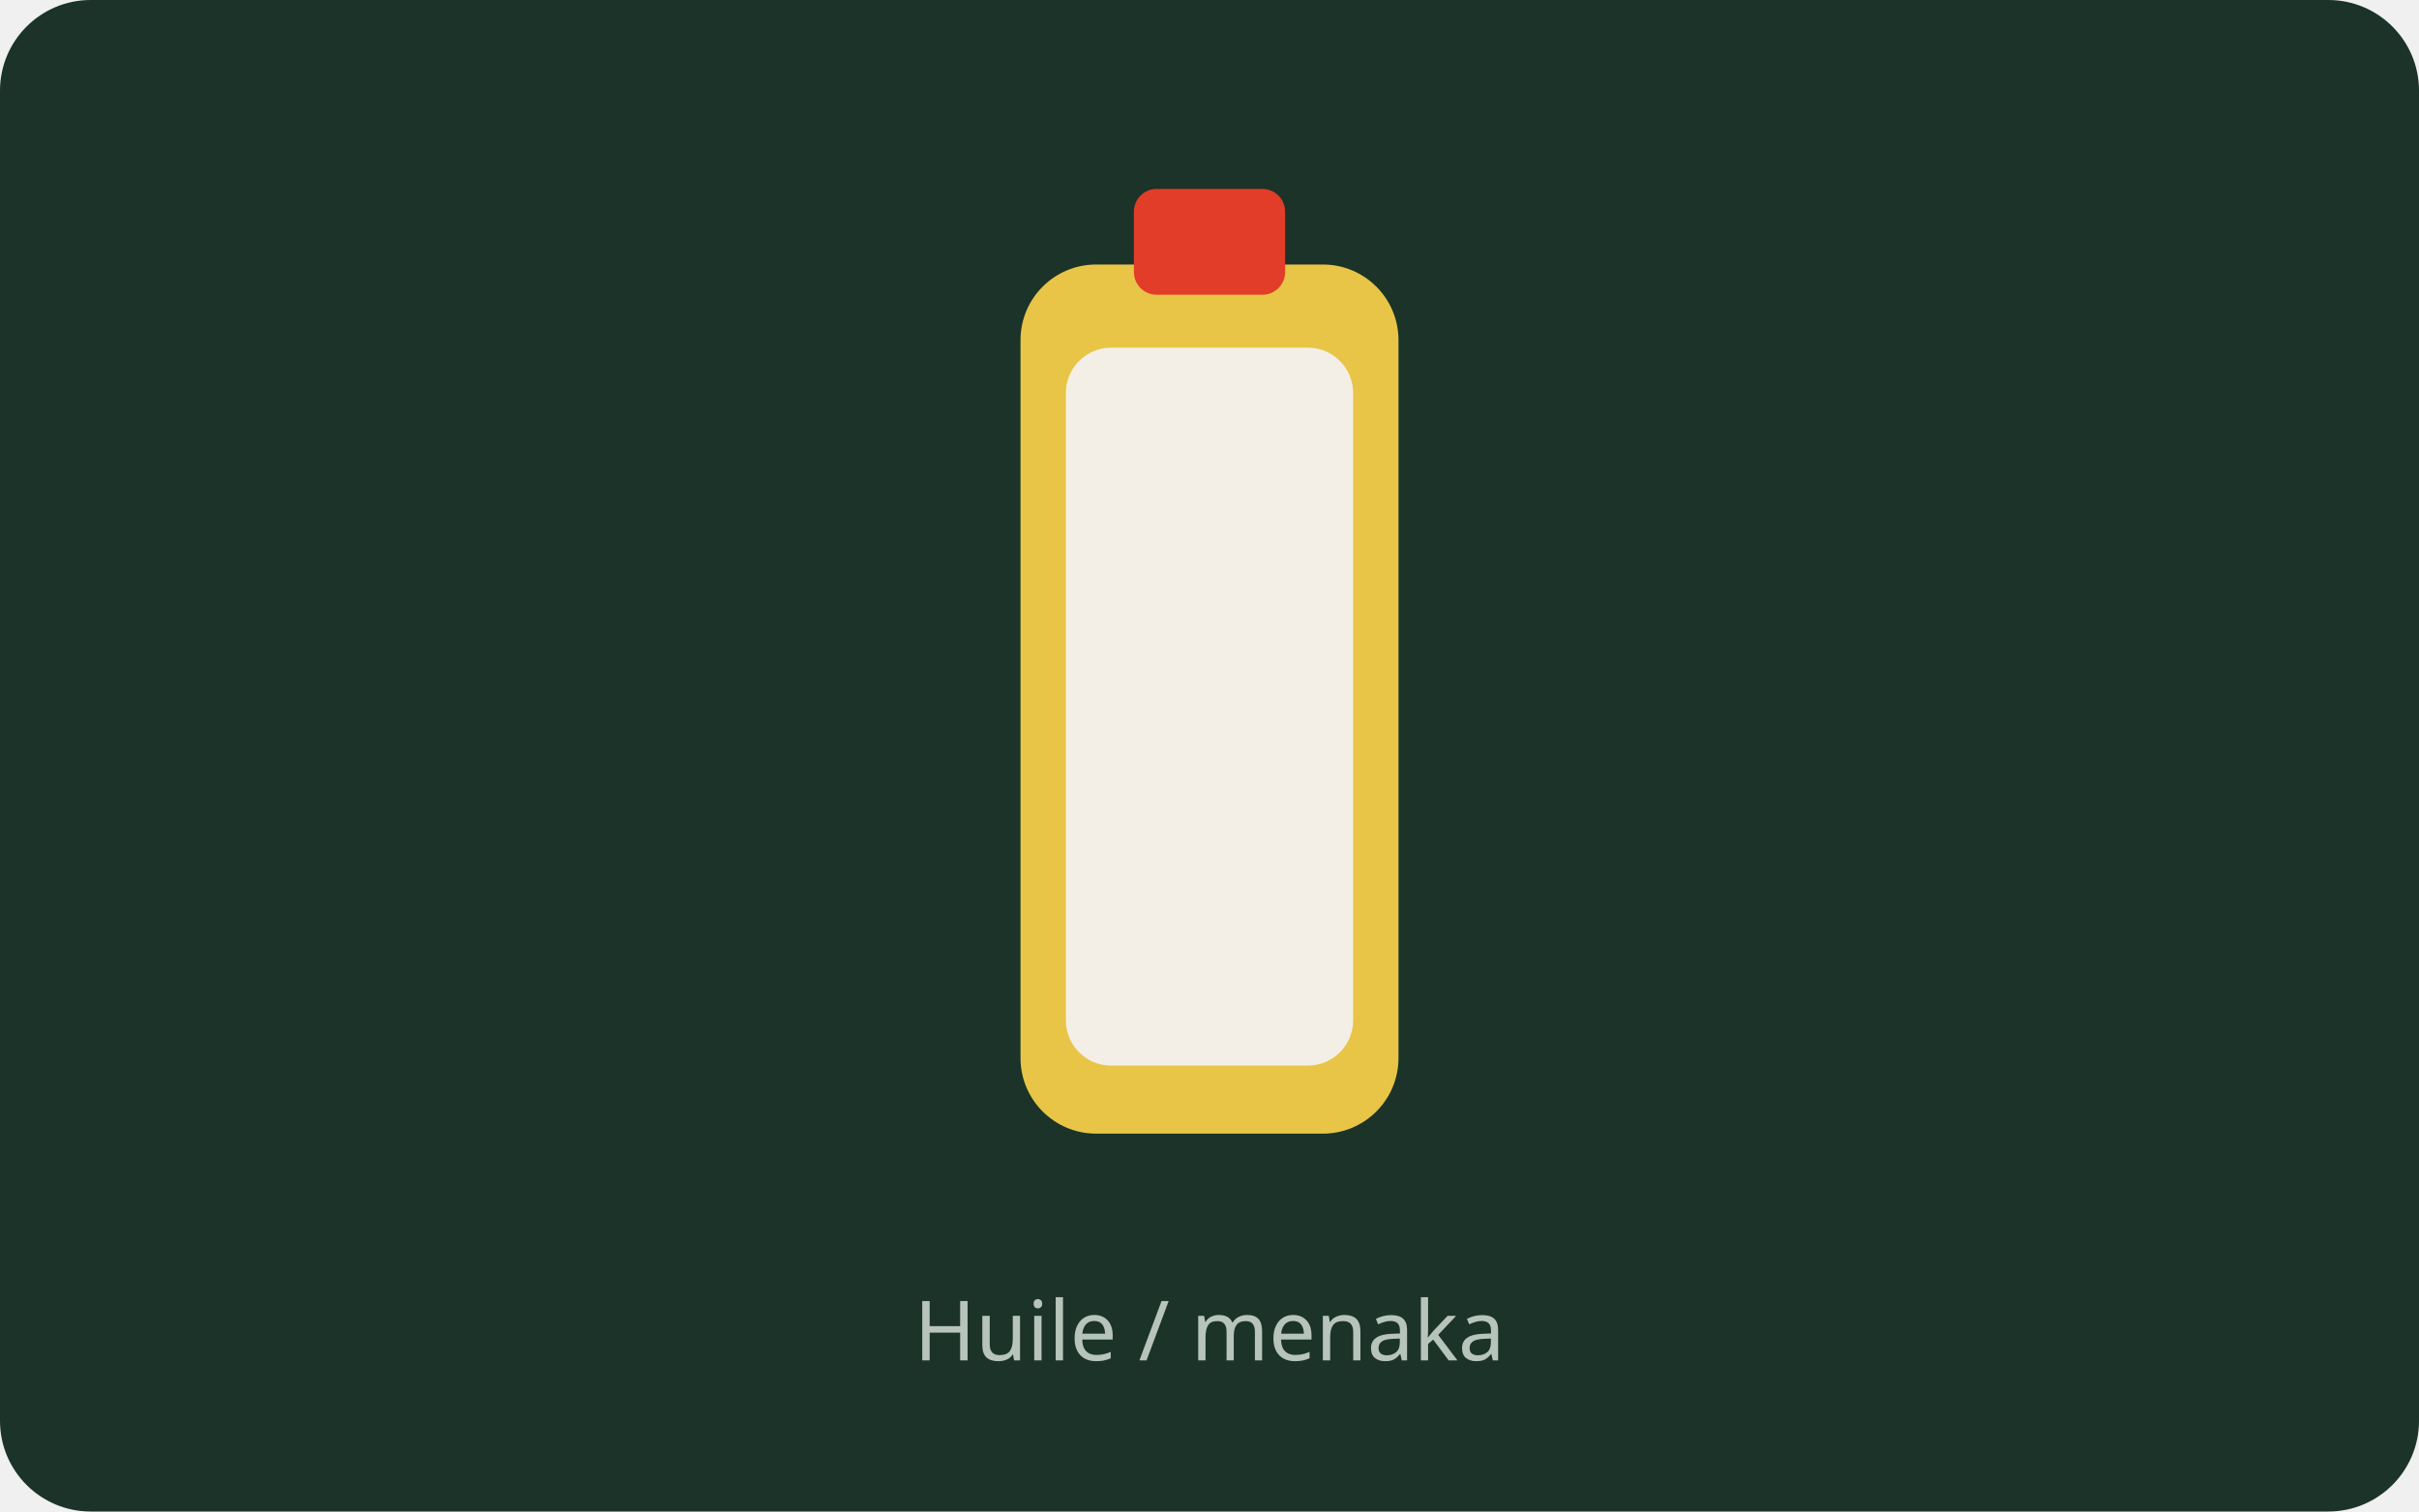
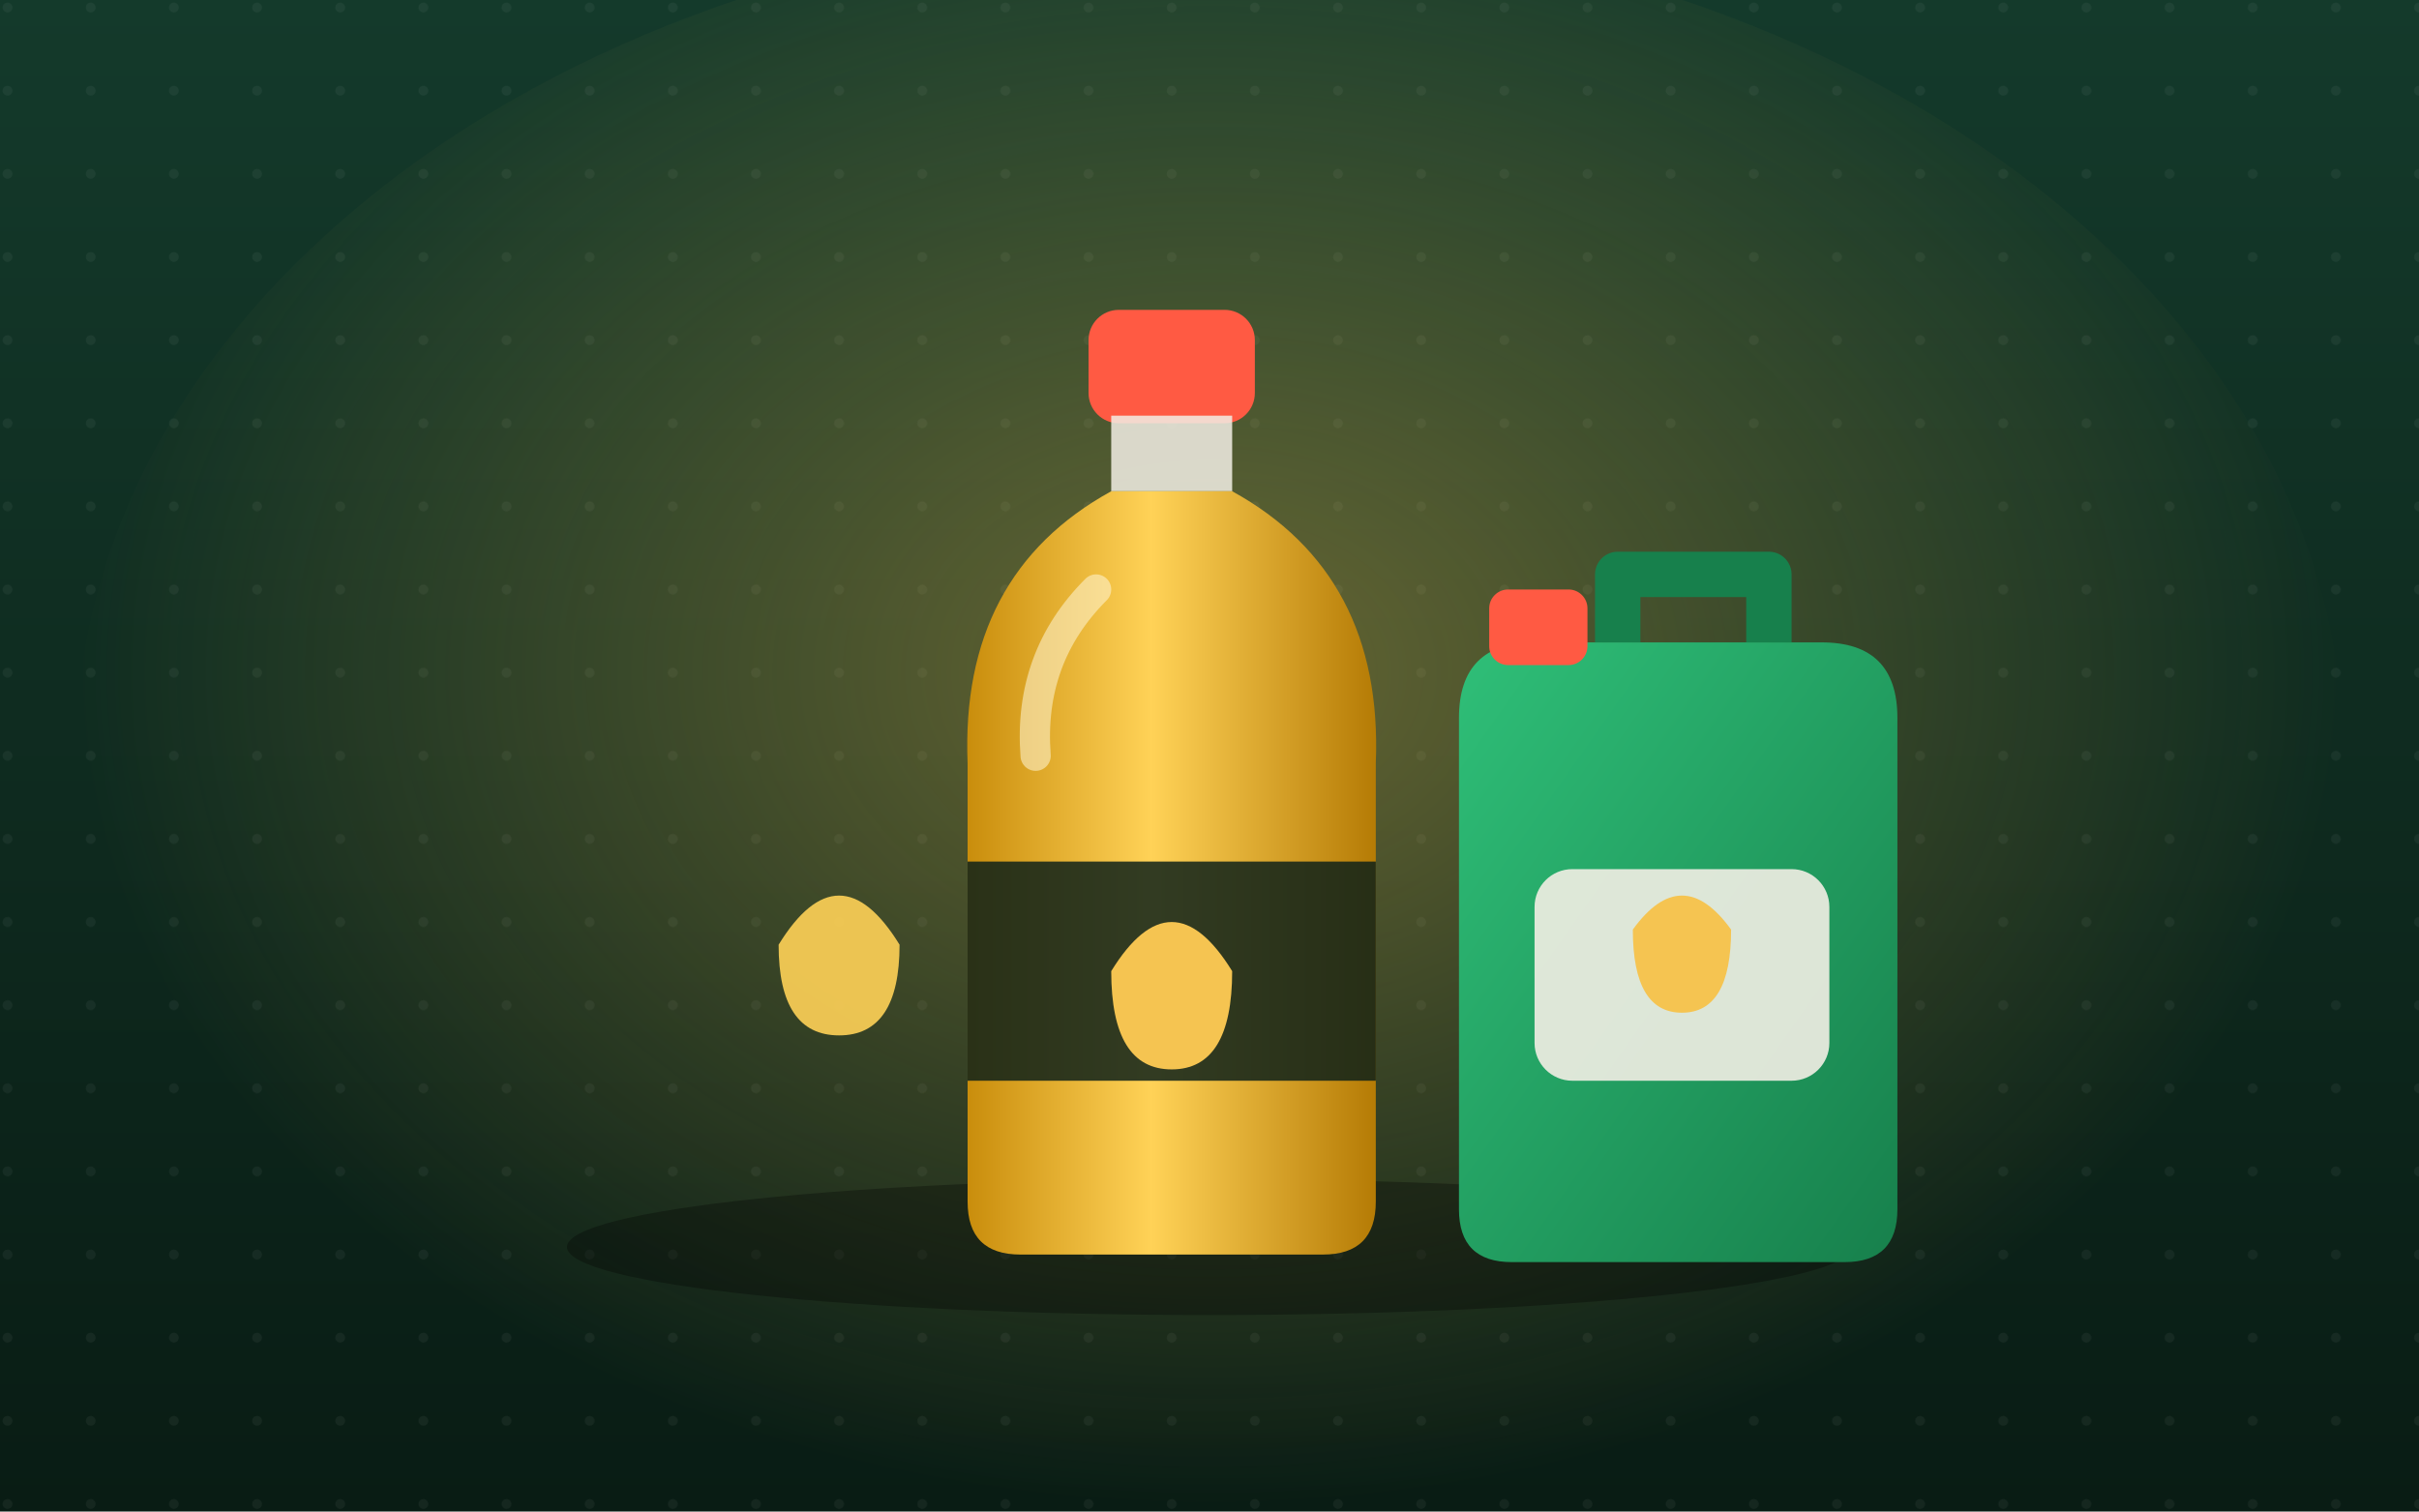
<svg xmlns="http://www.w3.org/2000/svg" viewBox="0 0 640 400" fill="none">
-   <rect width="640" height="400" rx="24" fill="#1b3328" />
-   <rect x="270" y="70" width="100" height="230" rx="20" fill="#e8c547" />
-   <rect x="282" y="92" width="76" height="190" rx="12" fill="#f4efe6" />
-   <rect x="300" y="50" width="40" height="28" rx="6" fill="#e23d28" />
-   <text x="320" y="360" text-anchor="middle" fill="#b7c4bb" font-size="22" font-family="system-ui">Huile / menaka</text>
+   <defs>
+     <linearGradient id="bg" x1="0" y1="0" x2="0" y2="1">
+       <stop offset="0" stop-color="#143a2b" />
+       <stop offset="1" stop-color="#091c14" />
+     </linearGradient>
+     <radialGradient id="glow" cx="0.5" cy="0.45" r="0.5">
+       <stop offset="0" stop-color="#f5c451" stop-opacity="0.38" />
+       <stop offset="1" stop-color="#f5c451" stop-opacity="0" />
+     </radialGradient>
+     <pattern id="dots" width="22" height="22" patternUnits="userSpaceOnUse">
+       <circle cx="2" cy="2" r="1.3" fill="#ffffff" fill-opacity="0.05" />
+     </pattern>
+   </defs>
+   <rect width="640" height="400" fill="url(#bg)" />
+   <rect width="640" height="400" fill="url(#dots)" />
+   <ellipse cx="320" cy="200" rx="300" ry="220" fill="url(#glow)" />
+   <ellipse cx="320" cy="330" rx="170" ry="18" fill="#000000" fill-opacity="0.3" />
+   <defs>
+     <linearGradient id="oil" x1="0" y1="0" x2="1" y2="0">
+       <stop offset="0" stop-color="#c98d0c" />
+       <stop offset="0.45" stop-color="#ffd257" />
+       <stop offset="1" stop-color="#b57b05" />
+     </linearGradient>
+     <linearGradient id="jerry" x1="0" y1="0" x2="1" y2="1">
+       <stop offset="0" stop-color="#2fbf78" />
+       <stop offset="1" stop-color="#17804c" />
+     </linearGradient>
+   </defs>
+   <g transform="translate(372 150)">
+     <path d="M14 40 Q14 20 34 20 H110 Q130 20 130 40 V170 Q130 184 116 184 H28 Q14 184 14 170 Z" fill="url(#jerry)" />
+     <path d="M56 20 V2 H96 V20" stroke="#17804c" stroke-width="12" stroke-linejoin="round" fill="none" />
+     <rect x="22" y="6" width="26" height="20" rx="5" fill="#ff5a43" />
+     <rect x="34" y="80" width="78" height="56" rx="10" fill="#f2eee5" fill-opacity="0.9" />
+     <path d="M60 96 q13 -18 26 0 q0 22 -13 22 q-13 0 -13 -22z" fill="#f5c451" />
+   </g>
+   <g transform="translate(250 82)">
+     <rect x="38" y="0" width="44" height="30" rx="8" fill="#ff5a43" />
+     <rect x="44" y="28" width="32" height="20" fill="#f2eee5" fill-opacity="0.85" />
+     <path d="M44 48 Q4 70 6 120 V236 Q6 250 20 250 H100 Q114 250 114 236 V120 Q116 70 76 48 Z" fill="url(#oil)" />
+     <path d="M24 118 Q22 92 40 74" stroke="#fff6d6" stroke-width="8" stroke-linecap="round" opacity="0.55" />
+     <rect x="6" y="146" width="108" height="58" fill="#0f2119" fill-opacity="0.85" />
+     <path d="M44 175 q16 -26 32 0 q0 26 -16 26 q-16 0 -16 -26z" fill="#f5c451" />
+   </g>
+   <path d="M206 250 q16 -26 32 0 q0 24 -16 24 q-16 0 -16 -24z" fill="#ffd257" opacity="0.9" />
</svg>
